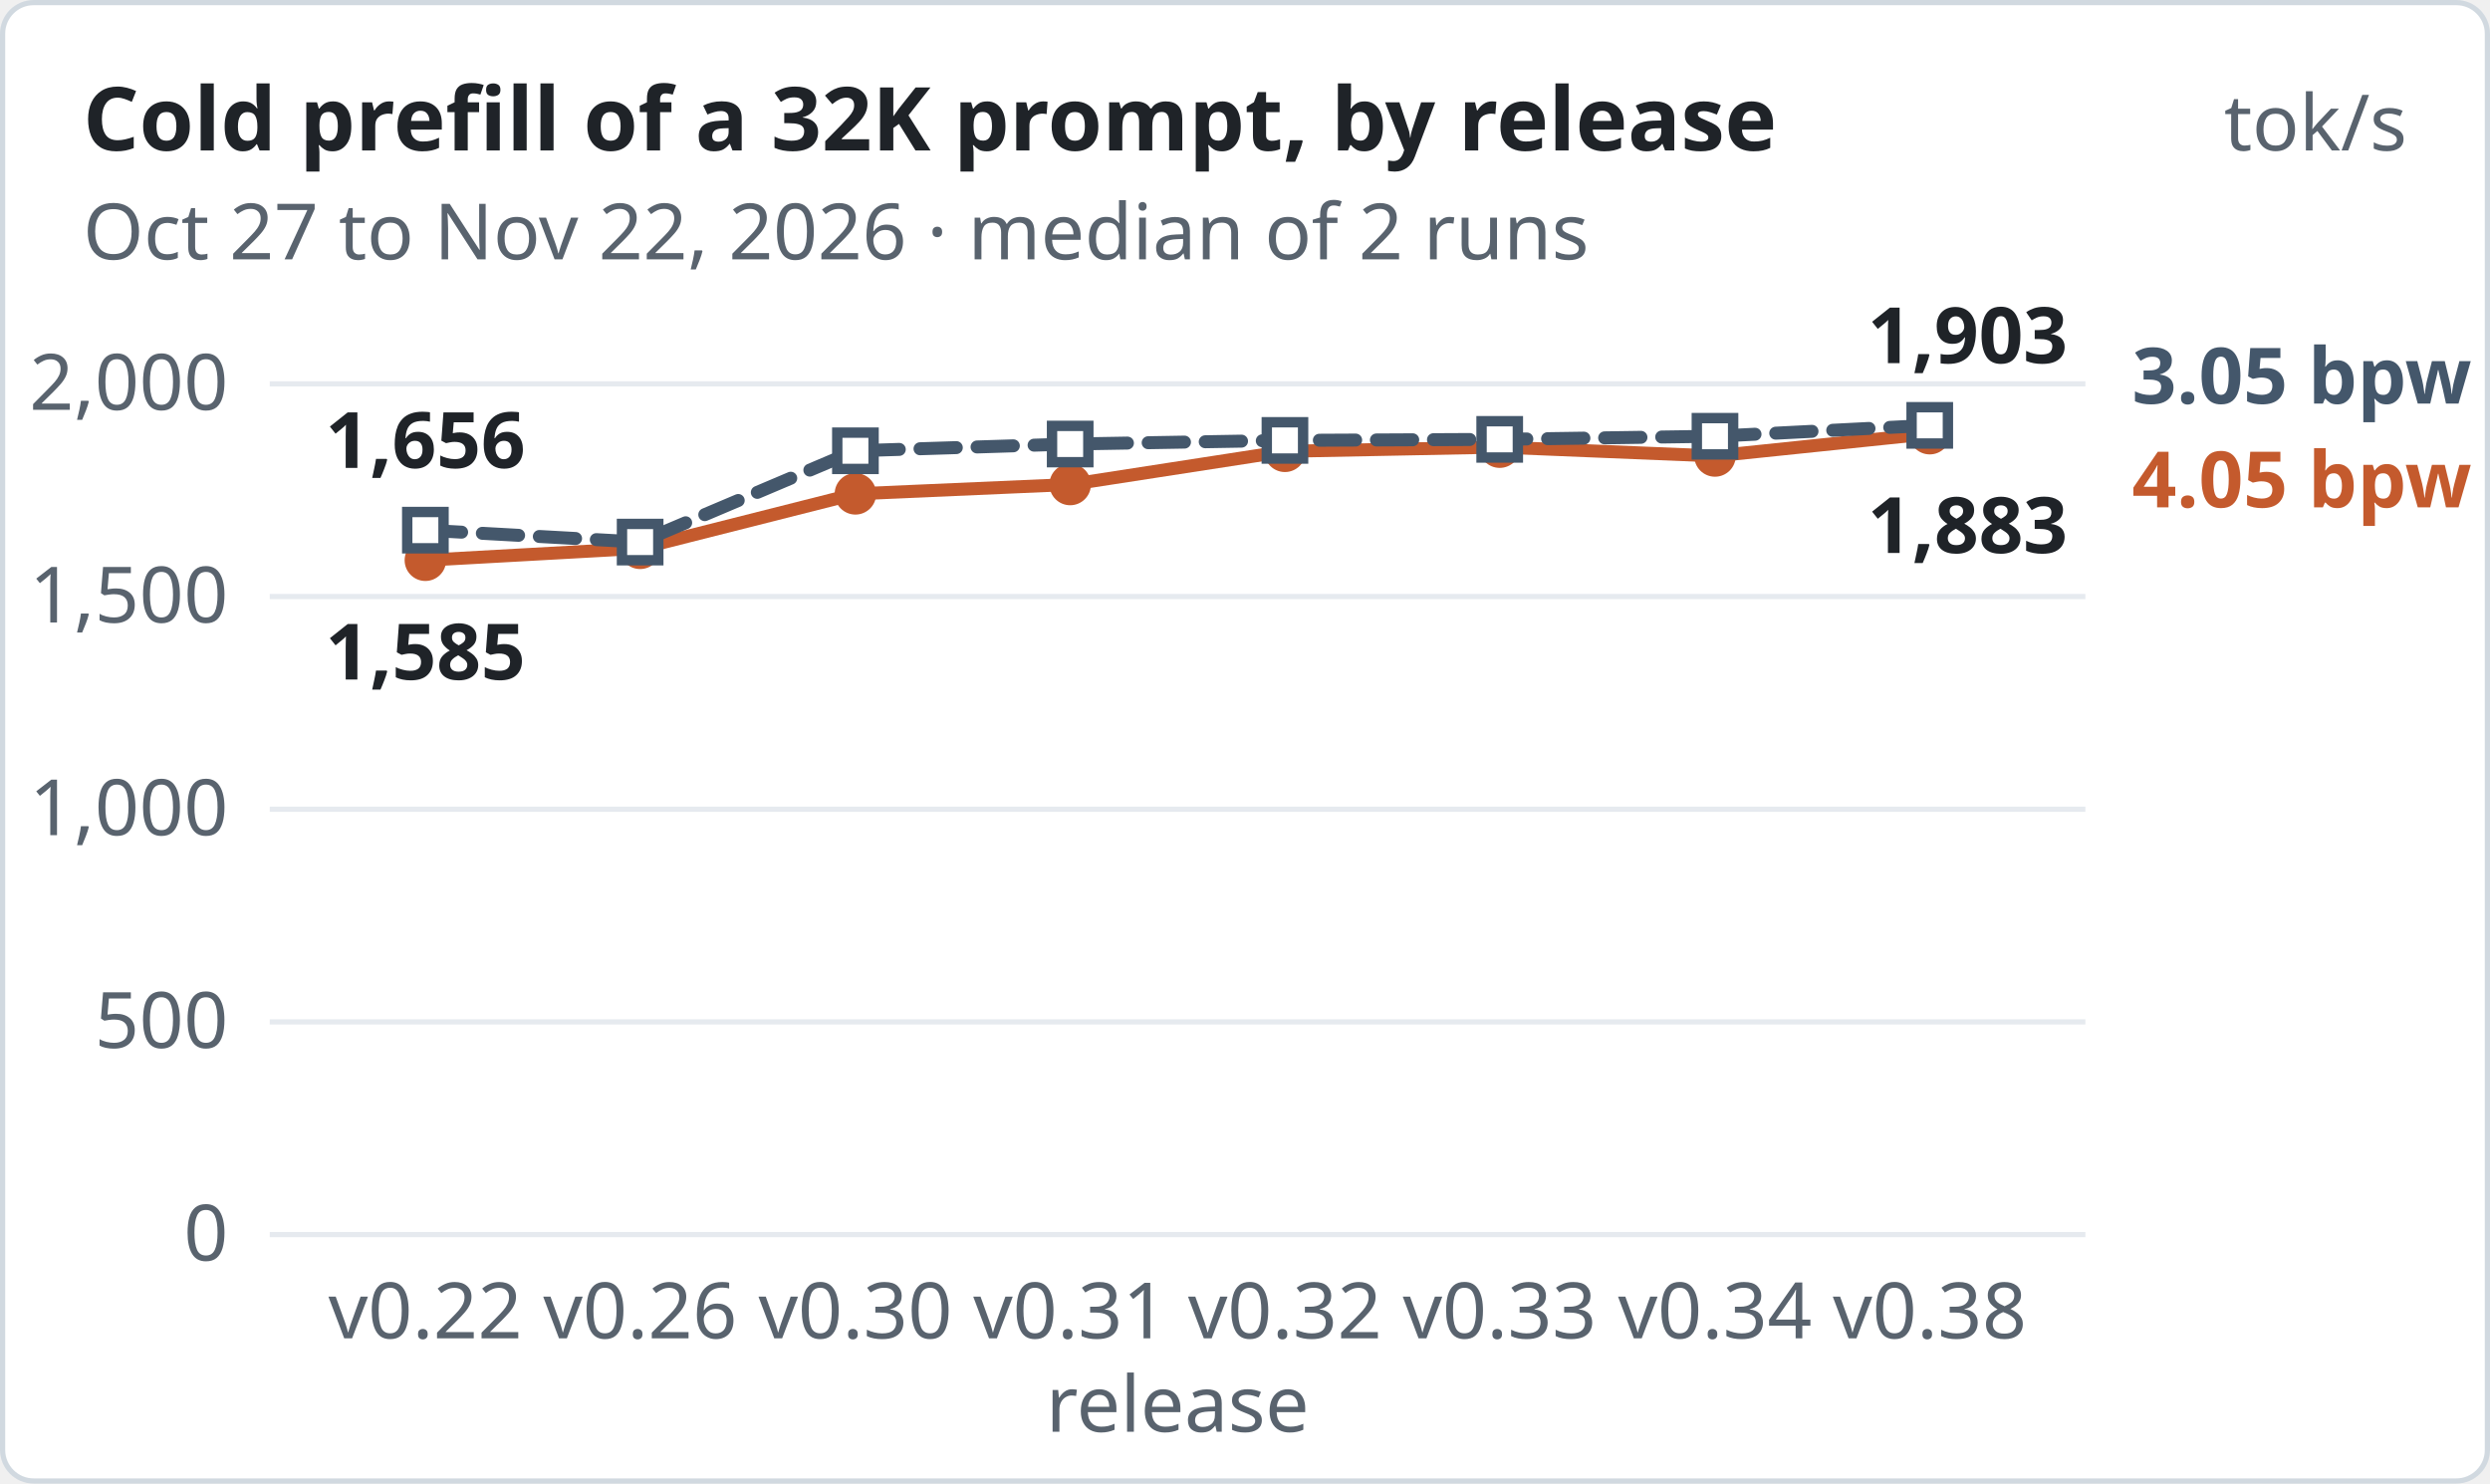
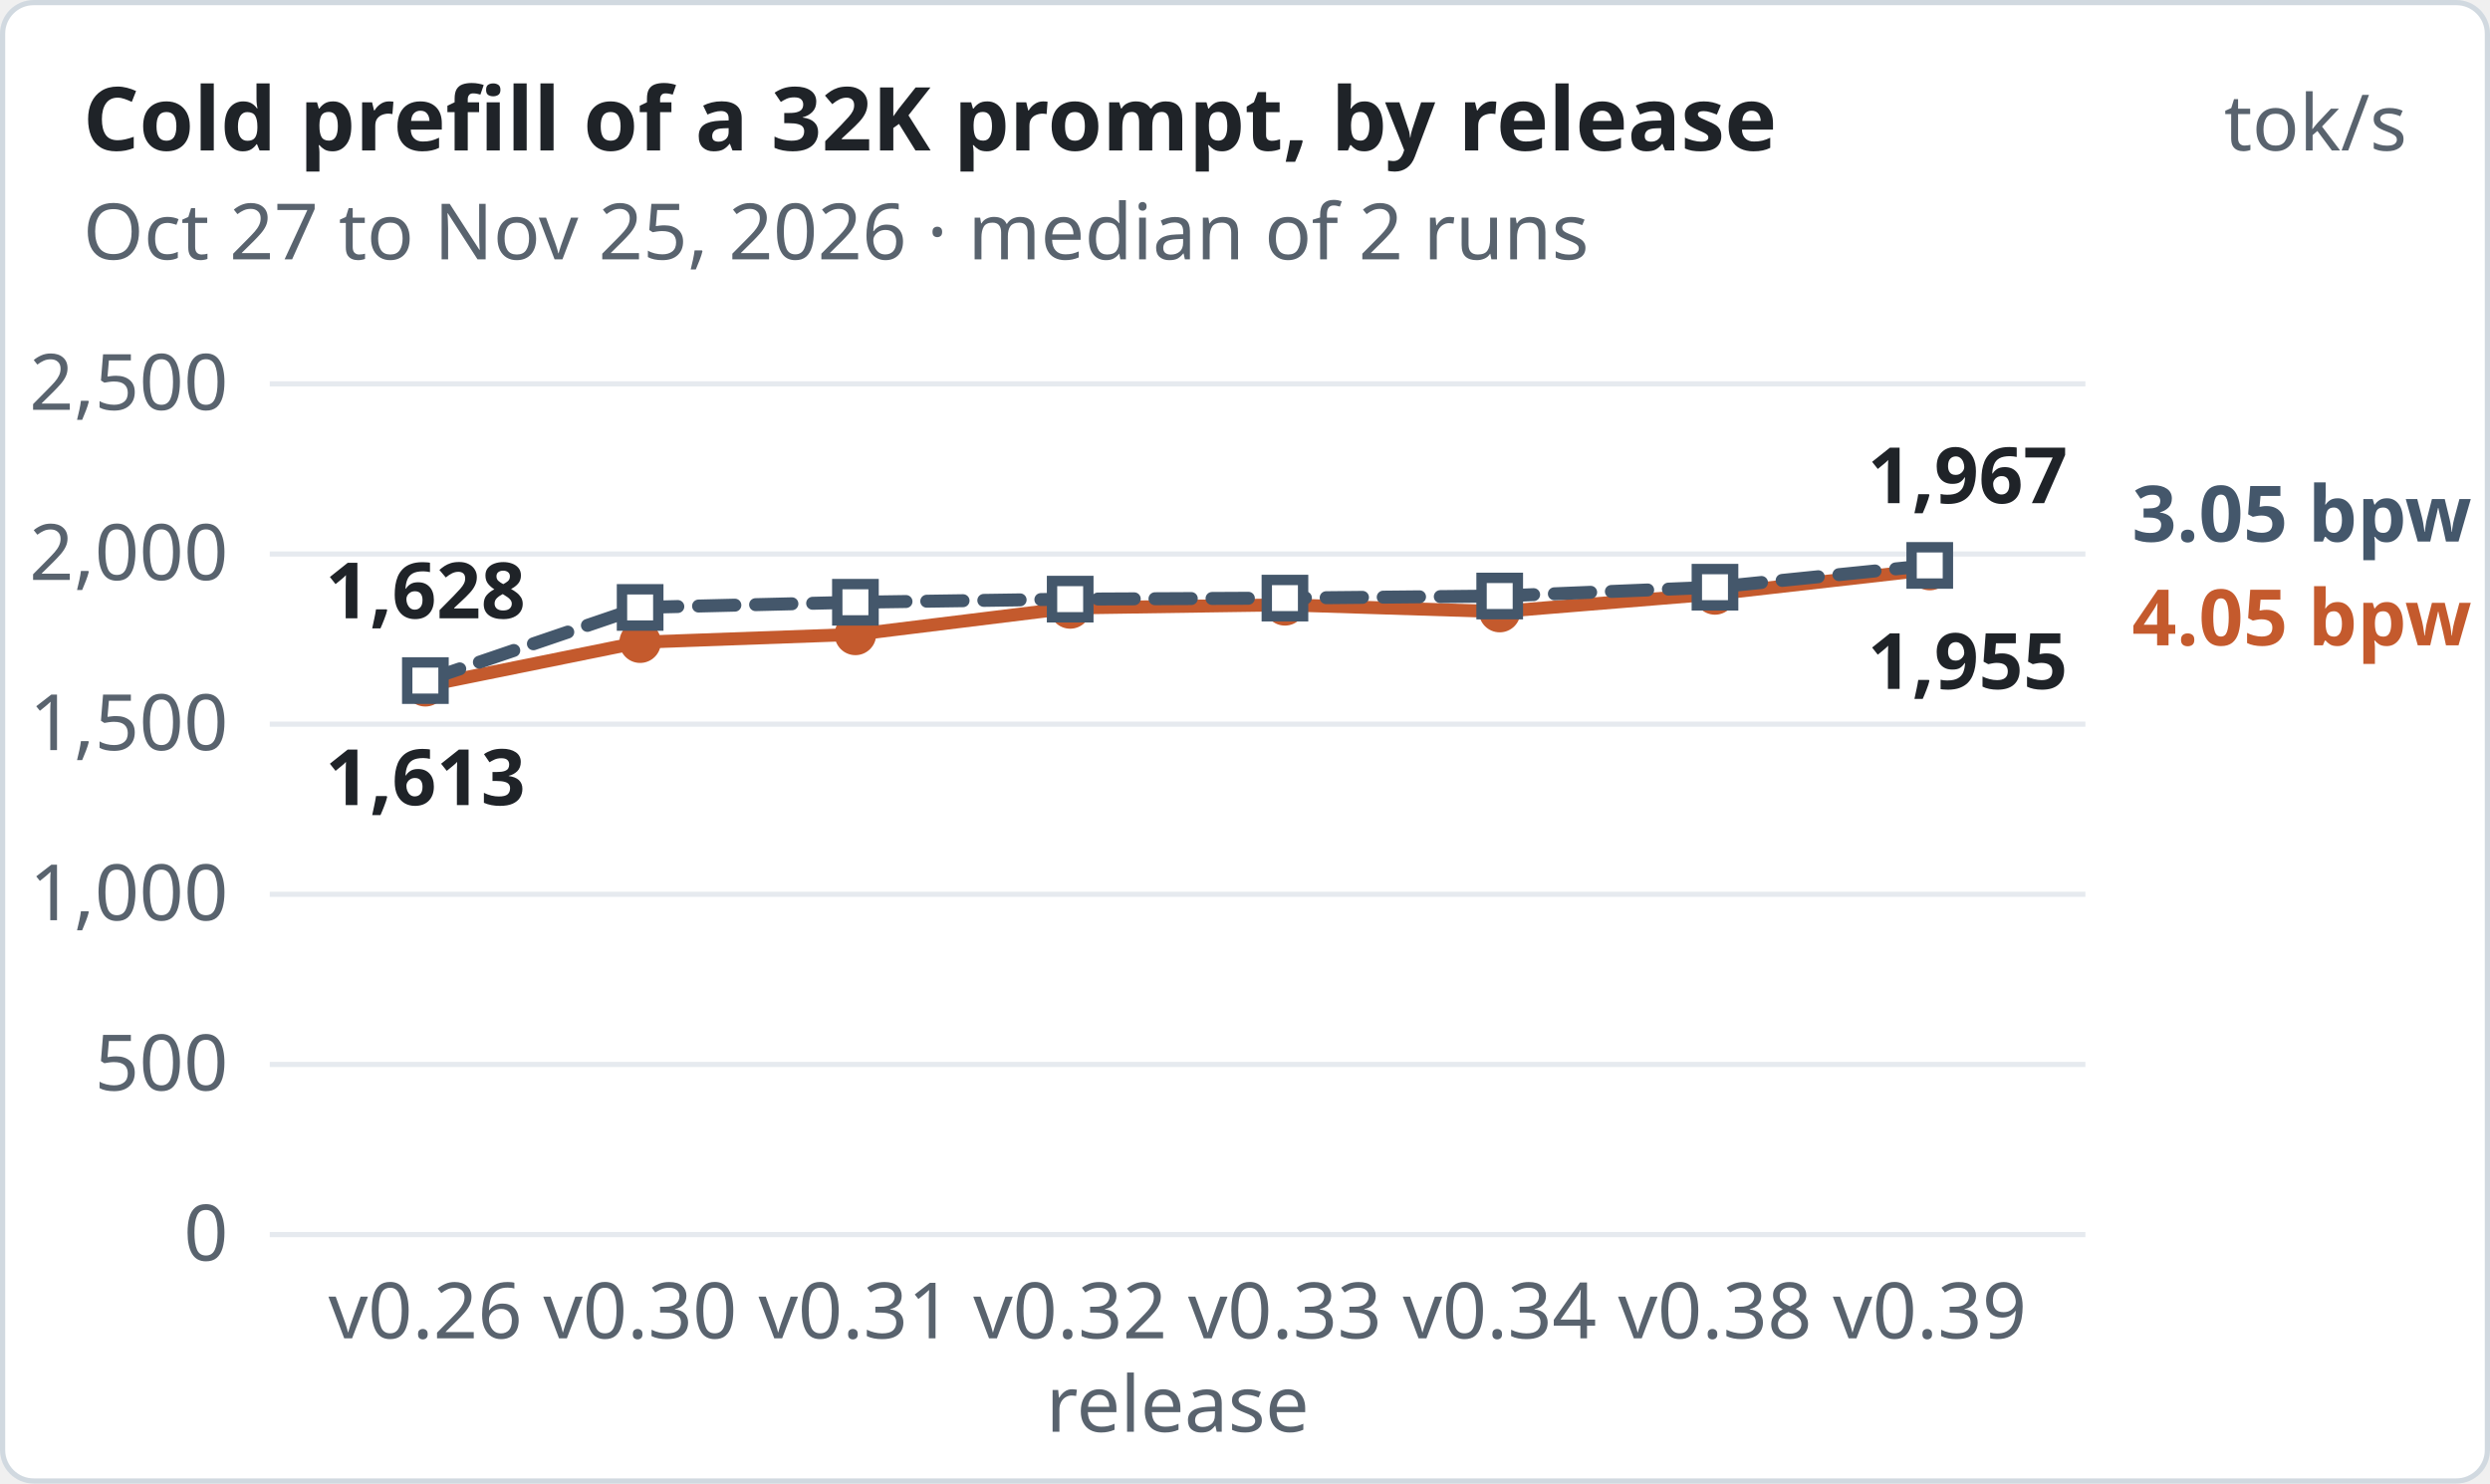
- <svg xmlns="http://www.w3.org/2000/svg" viewBox="0 0 480 286" width="480" height="286" role="img" aria-label="Line chart: Cold prefill of a 32K prompt, by release, in tokens per second: 4.05 bpw from 1,585 at v0.22.0 to 1,883 at v0.38.1; 3.05 bpw from 1,656 at v0.22.0 to 1,903 at v0.38.1. Oct 27 to Nov 22, 2026." font-family="-apple-system,BlinkMacSystemFont,'Segoe UI','Noto Sans',Helvetica,Arial,sans-serif">
+ <svg xmlns="http://www.w3.org/2000/svg" viewBox="0 0 480 286" width="480" height="286" role="img" aria-label="Line chart: Cold prefill of a 32K prompt, by release, in tokens per second: 4.05 bpw from 1,613 at v0.26.0 to 1,955 at v0.39.0; 3.05 bpw from 1,628 at v0.26.0 to 1,967 at v0.39.0. Oct 27 to Nov 25, 2026." font-family="-apple-system,BlinkMacSystemFont,'Segoe UI','Noto Sans',Helvetica,Arial,sans-serif">
  <rect x="0.5" y="0.5" width="479" height="285" rx="6" fill="#ffffff" stroke="#d1d9e0" />
  <text x="16" y="29" font-size="17" font-weight="600" fill="#1f2328">Cold prefill of a 32K prompt, by release</text>
-   <text x="16" y="50" font-size="15" fill="#59636e">Oct 27 to Nov 22, 2026 · median of 2 runs</text>
+   <text x="16" y="50" font-size="15" fill="#59636e">Oct 27 to Nov 25, 2026 · median of 2 runs</text>
  <line x1="52" y1="238.0" x2="402" y2="238.0" stroke="#e6eaef" stroke-width="1" />
  <text x="44" y="243.0" font-size="15" text-anchor="end" fill="#59636e">0</text>
-   <line x1="52" y1="197.0" x2="402" y2="197.0" stroke="#e6eaef" stroke-width="1" />
-   <text x="44" y="202.0" font-size="15" text-anchor="end" fill="#59636e">500</text>
-   <line x1="52" y1="156.0" x2="402" y2="156.0" stroke="#e6eaef" stroke-width="1" />
-   <text x="44" y="161.0" font-size="15" text-anchor="end" fill="#59636e">1,000</text>
-   <line x1="52" y1="115.0" x2="402" y2="115.0" stroke="#e6eaef" stroke-width="1" />
-   <text x="44" y="120.0" font-size="15" text-anchor="end" fill="#59636e">1,500</text>
+   <line x1="52" y1="205.2" x2="402" y2="205.2" stroke="#e6eaef" stroke-width="1" />
+   <text x="44" y="210.2" font-size="15" text-anchor="end" fill="#59636e">500</text>
+   <line x1="52" y1="172.4" x2="402" y2="172.4" stroke="#e6eaef" stroke-width="1" />
+   <text x="44" y="177.4" font-size="15" text-anchor="end" fill="#59636e">1,000</text>
+   <line x1="52" y1="139.6" x2="402" y2="139.6" stroke="#e6eaef" stroke-width="1" />
+   <text x="44" y="144.6" font-size="15" text-anchor="end" fill="#59636e">1,500</text>
+   <line x1="52" y1="106.8" x2="402" y2="106.8" stroke="#e6eaef" stroke-width="1" />
+   <text x="44" y="111.8" font-size="15" text-anchor="end" fill="#59636e">2,000</text>
  <line x1="52" y1="74.0" x2="402" y2="74.0" stroke="#e6eaef" stroke-width="1" />
-   <text x="44" y="79.0" font-size="15" text-anchor="end" fill="#59636e">2,000</text>
+   <text x="44" y="79.0" font-size="15" text-anchor="end" fill="#59636e">2,500</text>
  <text x="464" y="29" font-size="15" text-anchor="end" fill="#59636e">tok/s</text>
-   <text x="82.0" y="258" font-size="15" text-anchor="middle" fill="#59636e">v0.22</text>
-   <text x="123.4" y="258" font-size="15" text-anchor="middle" fill="#59636e">v0.26</text>
-   <text x="164.9" y="258" font-size="15" text-anchor="middle" fill="#59636e">v0.30</text>
-   <text x="206.3" y="258" font-size="15" text-anchor="middle" fill="#59636e">v0.31</text>
-   <text x="247.7" y="258" font-size="15" text-anchor="middle" fill="#59636e">v0.32</text>
-   <text x="289.1" y="258" font-size="15" text-anchor="middle" fill="#59636e">v0.33</text>
-   <text x="330.6" y="258" font-size="15" text-anchor="middle" fill="#59636e">v0.34</text>
-   <text x="372.0" y="258" font-size="15" text-anchor="middle" fill="#59636e">v0.38</text>
+   <text x="82.0" y="258" font-size="15" text-anchor="middle" fill="#59636e">v0.26</text>
+   <text x="123.4" y="258" font-size="15" text-anchor="middle" fill="#59636e">v0.30</text>
+   <text x="164.9" y="258" font-size="15" text-anchor="middle" fill="#59636e">v0.31</text>
+   <text x="206.3" y="258" font-size="15" text-anchor="middle" fill="#59636e">v0.32</text>
+   <text x="247.7" y="258" font-size="15" text-anchor="middle" fill="#59636e">v0.33</text>
+   <text x="289.1" y="258" font-size="15" text-anchor="middle" fill="#59636e">v0.34</text>
+   <text x="330.6" y="258" font-size="15" text-anchor="middle" fill="#59636e">v0.38</text>
+   <text x="372.0" y="258" font-size="15" text-anchor="middle" fill="#59636e">v0.39</text>
  <text x="227.0" y="276" font-size="15" text-anchor="middle" fill="#59636e">release</text>
-   <polyline points="82.0,108.0 123.4,105.7 164.9,95.2 206.3,93.4 247.7,87.0 289.1,86.2 330.6,87.9 372.0,83.6" fill="none" stroke="#c45a2d" stroke-width="2.5" stroke-linejoin="round" stroke-linecap="round" />
-   <circle cx="82.0" cy="108.0" r="4" fill="#c45a2d" />
-   <circle cx="123.4" cy="105.7" r="4" fill="#c45a2d" />
-   <circle cx="164.9" cy="95.2" r="4" fill="#c45a2d" />
-   <circle cx="206.3" cy="93.4" r="4" fill="#c45a2d" />
-   <circle cx="247.7" cy="87.0" r="4" fill="#c45a2d" />
-   <circle cx="289.1" cy="86.2" r="4" fill="#c45a2d" />
-   <circle cx="330.6" cy="87.9" r="4" fill="#c45a2d" />
-   <circle cx="372.0" cy="83.6" r="4" fill="#c45a2d" />
-   <text x="82.0" y="131.0" font-size="15" font-weight="600" text-anchor="middle" fill="#1f2328">1,585</text>
-   <text x="360.0" y="106.6" font-size="15" font-weight="600" text-anchor="start" fill="#1f2328">1,883</text>
-   <text x="411" y="97.8" font-size="15" font-weight="600" fill="#c45a2d">4.05 bpw</text>
-   <polyline points="82.0,102.2 123.4,104.5 164.9,86.9 206.3,85.6 247.7,84.9 289.1,84.7 330.6,84.1 372.0,82.0" fill="none" stroke="#44576b" stroke-width="2.5" stroke-linejoin="round" stroke-linecap="round" stroke-dasharray="7 4" />
-   <rect x="78.5" y="98.7" width="7" height="7" fill="#ffffff" stroke="#44576b" stroke-width="2" />
-   <rect x="119.9" y="101.0" width="7" height="7" fill="#ffffff" stroke="#44576b" stroke-width="2" />
-   <rect x="161.4" y="83.4" width="7" height="7" fill="#ffffff" stroke="#44576b" stroke-width="2" />
-   <rect x="202.8" y="82.1" width="7" height="7" fill="#ffffff" stroke="#44576b" stroke-width="2" />
-   <rect x="244.2" y="81.4" width="7" height="7" fill="#ffffff" stroke="#44576b" stroke-width="2" />
-   <rect x="285.6" y="81.2" width="7" height="7" fill="#ffffff" stroke="#44576b" stroke-width="2" />
-   <rect x="327.1" y="80.6" width="7" height="7" fill="#ffffff" stroke="#44576b" stroke-width="2" />
-   <rect x="368.5" y="78.5" width="7" height="7" fill="#ffffff" stroke="#44576b" stroke-width="2" />
-   <text x="82.0" y="90.2" font-size="15" font-weight="600" text-anchor="middle" fill="#1f2328">1,656</text>
-   <text x="360.0" y="70.0" font-size="15" font-weight="600" text-anchor="start" fill="#1f2328">1,903</text>
-   <text x="411" y="77.8" font-size="15" font-weight="600" fill="#44576b">3.05 bpw</text>
+   <polyline points="82.0,132.2 123.4,123.8 164.9,122.3 206.3,117.2 247.7,116.6 289.1,117.9 330.6,114.5 372.0,109.8" fill="none" stroke="#c45a2d" stroke-width="2.5" stroke-linejoin="round" stroke-linecap="round" />
+   <circle cx="82.0" cy="132.2" r="4" fill="#c45a2d" />
+   <circle cx="123.4" cy="123.8" r="4" fill="#c45a2d" />
+   <circle cx="164.9" cy="122.3" r="4" fill="#c45a2d" />
+   <circle cx="206.3" cy="117.2" r="4" fill="#c45a2d" />
+   <circle cx="247.7" cy="116.6" r="4" fill="#c45a2d" />
+   <circle cx="289.1" cy="117.9" r="4" fill="#c45a2d" />
+   <circle cx="330.6" cy="114.5" r="4" fill="#c45a2d" />
+   <circle cx="372.0" cy="109.8" r="4" fill="#c45a2d" />
+   <text x="82.0" y="155.2" font-size="15" font-weight="600" text-anchor="middle" fill="#1f2328">1,613</text>
+   <text x="360.0" y="132.8" font-size="15" font-weight="600" text-anchor="start" fill="#1f2328">1,955</text>
+   <text x="411" y="124.4" font-size="15" font-weight="600" fill="#c45a2d">4.05 bpw</text>
+   <polyline points="82.0,131.2 123.4,117.1 164.9,116.1 206.3,115.5 247.7,115.3 289.1,114.9 330.6,113.2 372.0,109.0" fill="none" stroke="#44576b" stroke-width="2.5" stroke-linejoin="round" stroke-linecap="round" stroke-dasharray="7 4" />
+   <rect x="78.5" y="127.7" width="7" height="7" fill="#ffffff" stroke="#44576b" stroke-width="2" />
+   <rect x="119.9" y="113.6" width="7" height="7" fill="#ffffff" stroke="#44576b" stroke-width="2" />
+   <rect x="161.4" y="112.6" width="7" height="7" fill="#ffffff" stroke="#44576b" stroke-width="2" />
+   <rect x="202.8" y="112.0" width="7" height="7" fill="#ffffff" stroke="#44576b" stroke-width="2" />
+   <rect x="244.2" y="111.8" width="7" height="7" fill="#ffffff" stroke="#44576b" stroke-width="2" />
+   <rect x="285.6" y="111.4" width="7" height="7" fill="#ffffff" stroke="#44576b" stroke-width="2" />
+   <rect x="327.1" y="109.7" width="7" height="7" fill="#ffffff" stroke="#44576b" stroke-width="2" />
+   <rect x="368.5" y="105.5" width="7" height="7" fill="#ffffff" stroke="#44576b" stroke-width="2" />
+   <text x="82.0" y="119.2" font-size="15" font-weight="600" text-anchor="middle" fill="#1f2328">1,628</text>
+   <text x="360.0" y="97.0" font-size="15" font-weight="600" text-anchor="start" fill="#1f2328">1,967</text>
+   <text x="411" y="104.4" font-size="15" font-weight="600" fill="#44576b">3.05 bpw</text>
</svg>
